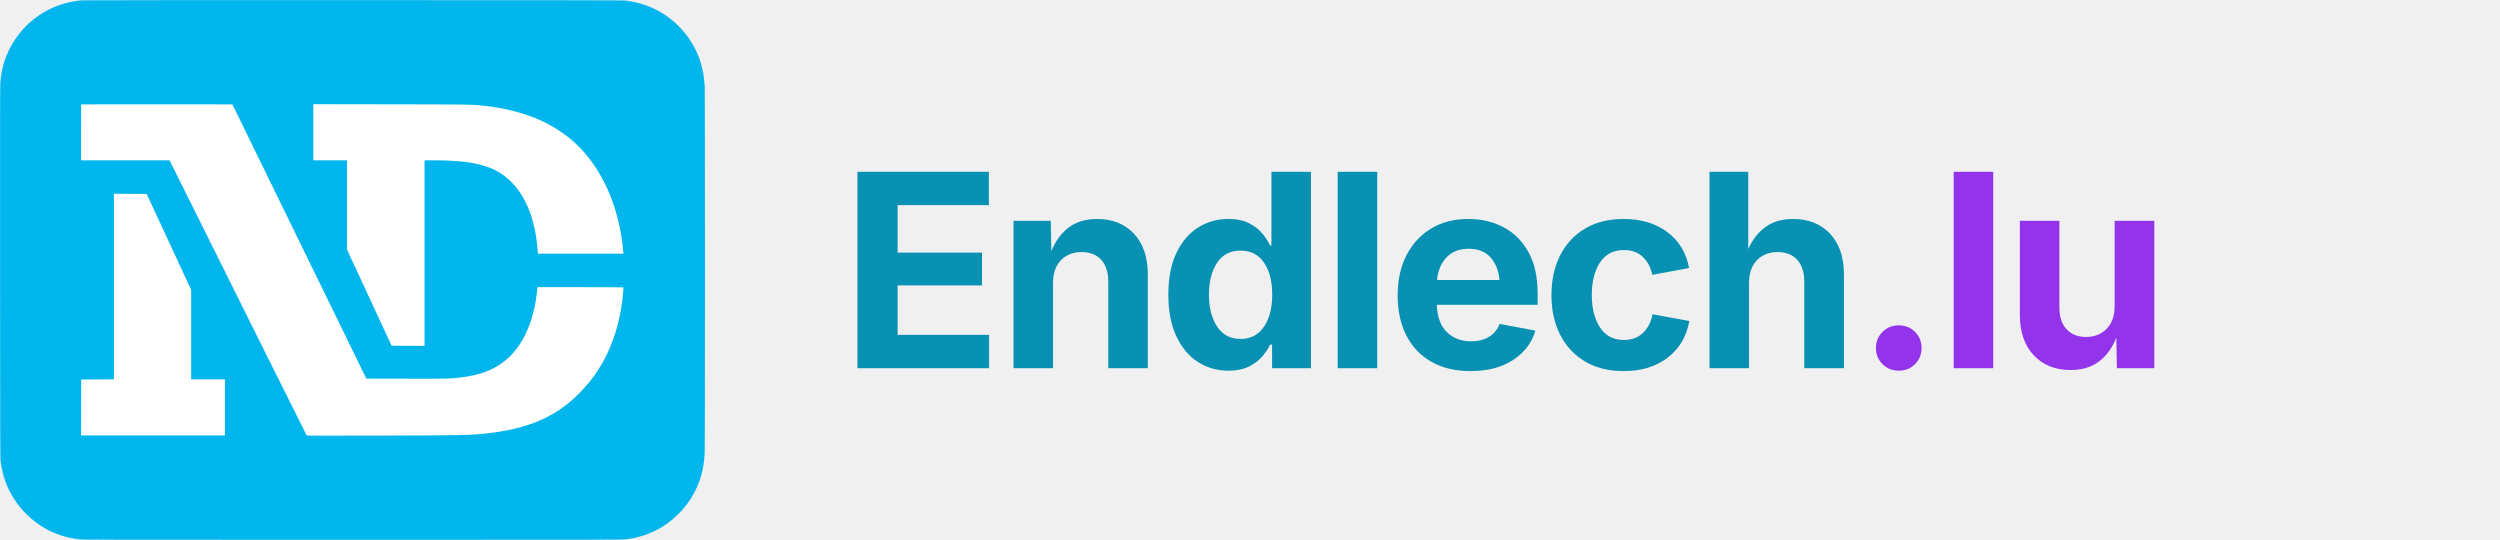
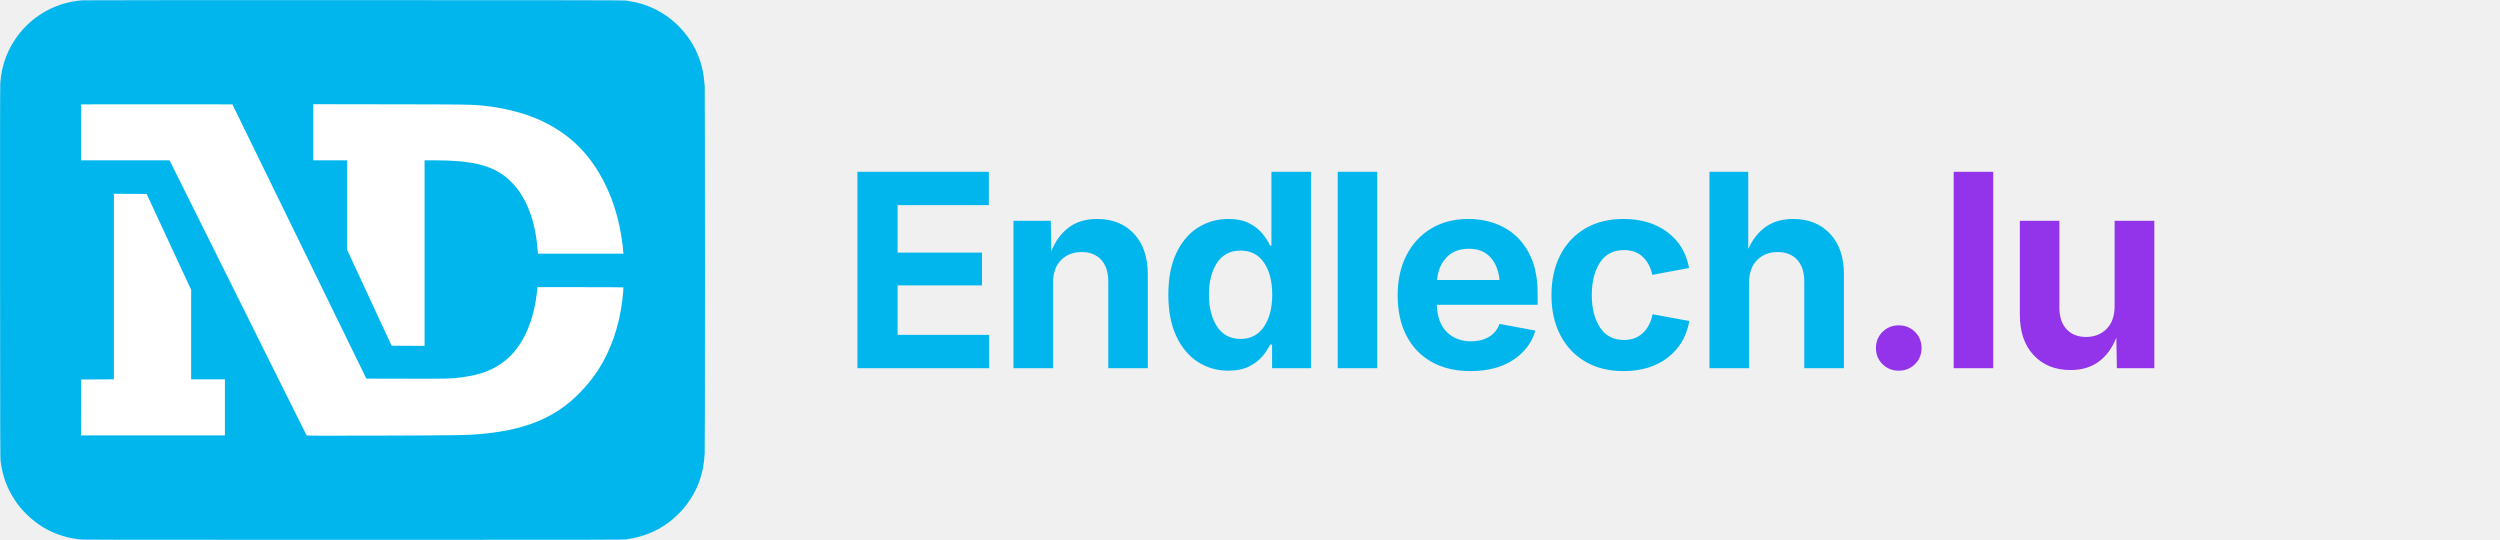
<svg xmlns="http://www.w3.org/2000/svg" viewBox="0 0 4630 1000" role="img" aria-label="Endlech.lu">
  <g transform="translate(0 0) scale(0.543774) translate(0 0)">
    <path d="M 280 1.078 C 195.678 7.506, 118.745 48.150, 66.255 114 C 27.339 162.820, 5.275 219.973, 1.011 283 C 0.202 294.957, -0.011 473.244, 0.237 930.500 C 0.560 1524.256, 0.683 1562.208, 2.324 1573.500 C 9.718 1624.392, 23.947 1662.699, 50.426 1703 C 61.933 1720.513, 73.230 1734.301, 88.964 1750.036 C 137.610 1798.681, 196.901 1827.546, 267.062 1836.739 C 279.807 1838.409, 327.897 1838.500, 1200 1838.500 C 2072.103 1838.500, 2120.193 1838.409, 2132.938 1836.739 C 2203.099 1827.546, 2262.390 1798.681, 2311.036 1750.036 C 2353.502 1707.569, 2381.903 1655.045, 2393.507 1597.515 C 2396.369 1583.326, 2399 1562.885, 2399 1554.839 C 2399 1551.692, 2399.450 1548.840, 2400 1548.500 C 2400.665 1548.089, 2401 1336.970, 2401 918.382 C 2401 572.157, 2400.618 289.118, 2400.150 289.407 C 2399.683 289.696, 2399.008 284.809, 2398.651 278.547 C 2397.826 264.114, 2393.982 241.332, 2389.489 224.254 C 2367.573 140.943, 2308.535 69.191, 2230.500 31.021 C 2199.787 15.999, 2170.972 7.540, 2131 1.813 C 2124.375 0.863, 1920.414 0.560, 1206.500 0.436 C 702.700 0.349, 285.775 0.637, 280 1.078 M 0.497 919.500 C 0.497 1266, 0.611 1407.601, 0.750 1234.168 C 0.889 1060.735, 0.889 777.235, 0.750 604.168 C 0.611 431.101, 0.497 573, 0.497 919.500" fill="#01b6ed" />
    <path d="M 276.669 355.665 C 276.301 356.032, 276 399.008, 276 451.167 L 276 546 426.750 546.043 L 577.500 546.086 677.969 747.793 C 733.228 858.732, 838.028 1069.200, 910.859 1215.500 C 983.690 1361.800, 1043.758 1482.106, 1044.342 1482.847 C 1045.231 1483.972, 1086.069 1484.087, 1292.953 1483.550 C 1571.694 1482.825, 1595.034 1482.394, 1649.404 1476.958 C 1804.147 1461.488, 1906.067 1415.103, 1988.795 1322.500 C 2009.679 1299.123, 2022.965 1281.977, 2037.228 1260 C 2080.076 1193.978, 2108.460 1112.334, 2119.449 1023.500 C 2121.516 1006.790, 2123.847 979.721, 2123.303 978.750 C 2123.071 978.337, 2057.217 978, 1976.960 978 L 1831.038 978 1830.610 980.250 C 1830.375 981.488, 1829.229 990.600, 1828.064 1000.500 C 1816.484 1098.859, 1779.429 1178.944, 1724.144 1225.094 C 1683.908 1258.682, 1641.154 1275.714, 1574 1284.905 C 1537.346 1289.922, 1531.139 1290.082, 1384.593 1289.781 L 1247.685 1289.500 1202.265 1196.500 C 1177.284 1145.350, 1116.201 1020.250, 1066.525 918.500 C 929.943 638.744, 806.616 386.238, 798.631 370 L 791.500 355.500 534.419 355.248 C 393.024 355.110, 277.036 355.297, 276.669 355.665 M 1067 450.440 L 1067 546 1124.500 546 L 1182 546 1182 698.122 L 1182 850.243 1237.950 970.872 C 1268.722 1037.217, 1302.886 1110.850, 1313.870 1134.500 L 1333.840 1177.500 1389.920 1177.758 L 1446 1178.017 1446 862.008 L 1446 546 1480.250 546.010 C 1605.763 546.045, 1674.793 562.735, 1725.714 605.357 C 1752.495 627.773, 1773.665 655.273, 1790.491 689.500 C 1808.288 725.703, 1820.047 765.706, 1826.942 813.500 C 1828.865 826.828, 1832 856.680, 1832 861.661 L 1832 864 1977.638 864 L 2123.276 864 2122.603 856.250 C 2120.231 828.932, 2116.074 800.489, 2110.407 772.795 C 2091.646 681.114, 2054.115 598.489, 2001.485 533 C 1964.594 487.095, 1921.272 451.780, 1865 421.740 C 1803.899 389.122, 1721.836 366.593, 1636.500 359.011 C 1600.557 355.817, 1591.008 355.701, 1330.750 355.293 L 1067 354.880 1067 450.440 M 388 975.983 L 388 1291.983 332.250 1292.242 L 276.500 1292.500 276.245 1387.750 L 275.990 1483 520.995 1483 L 766 1483 766 1387.500 L 766 1292 708.500 1292 L 651 1292 651 1139.519 L 651 987.038 593.585 863.269 C 562.007 795.196, 527.902 721.725, 517.798 700 L 499.425 660.500 443.713 660.242 L 388 659.983 388 975.983" fill="#ffffff" />
  </g>
-   <path fill="#0891b2" d="M1587.96 681.88V318.12H1831.37V379.88H1662.42V467.77H1818.67V528.56H1662.42V620.12H1831.86V681.88Z M1950.2 523.93V681.88H1876.96V408.94H1946.05L1947.03 465.33Q1958.5 436.77 1979.5 421.14Q2000.5 405.52 2031.99 405.52Q2074.47 405.52 2100.11 432.86Q2125.74 460.21 2125.74 508.3V681.88H2052.5V521Q2052.5 495.61 2039.44 481.2Q2026.38 466.8 2003.18 466.8Q1979.74 466.8 1964.97 481.81Q1950.2 496.83 1950.2 523.93Z M2275.09 686.52Q2243.6 686.52 2218.45 670.29Q2193.31 654.05 2178.54 622.68Q2163.77 591.31 2163.77 545.9Q2163.77 499.27 2178.9 468.02Q2194.04 436.77 2219.19 421.14Q2244.33 405.52 2274.61 405.52Q2297.8 405.52 2313.18 413.33Q2328.56 421.14 2337.96 432.62Q2347.36 444.09 2352.24 454.83H2354.68V318.12H2427.93V681.88H2355.9V638.18H2352.24Q2347.12 649.17 2337.59 660.28Q2328.07 671.39 2312.69 678.96Q2297.31 686.52 2275.09 686.52ZM2297.55 627.69Q2325.39 627.69 2340.77 605.22Q2356.15 582.76 2356.15 545.65Q2356.15 508.54 2340.89 486.33Q2325.63 464.11 2297.55 464.11Q2268.75 464.11 2253.85 486.94Q2238.96 509.77 2238.96 545.65Q2238.96 581.79 2253.98 604.74Q2268.99 627.69 2297.55 627.69Z M2550.67 318.12V681.88H2477.43V318.12Z M2723.21 687.26Q2681.47 687.26 2651.19 670.17Q2620.92 653.08 2604.68 621.58Q2588.45 590.09 2588.45 546.88Q2588.45 504.64 2604.68 472.9Q2620.92 441.16 2650.34 423.34Q2679.76 405.52 2719.55 405.52Q2755.2 405.52 2784.25 420.65Q2813.3 435.79 2830.51 466.55Q2847.73 497.31 2847.73 543.95V564.45H2660.96Q2662.18 597.9 2679.51 614.99Q2696.85 632.08 2724.44 632.08Q2743.72 632.08 2757.52 623.9Q2771.31 615.72 2777.17 599.85L2843.58 612.3Q2833.57 646.24 2802.19 666.75Q2770.82 687.26 2723.21 687.26ZM2661.45 518.55H2777.17Q2774.48 491.94 2760.08 476.32Q2745.68 460.69 2720.29 460.69Q2693.92 460.69 2678.78 476.93Q2663.64 493.16 2661.45 518.55Z M3006.85 687.26Q2965.59 687.26 2935.68 669.56Q2905.77 651.86 2889.54 620.24Q2873.3 588.62 2873.3 546.63Q2873.3 504.39 2889.54 472.66Q2905.77 440.92 2935.68 423.22Q2965.59 405.52 3006.85 405.52Q3055.43 405.52 3087.9 429.81Q3120.37 454.1 3128.18 496.34L3060.07 509.03Q3055.43 487.79 3042.12 475.46Q3028.82 463.13 3007.58 463.13Q2978.28 463.13 2963.14 486.21Q2948.01 509.28 2948.01 546.39Q2948.01 583.01 2963.14 606.32Q2978.28 629.64 3007.58 629.64Q3028.82 629.64 3042.49 616.82Q3056.16 604 3060.56 582.03L3128.67 594.48Q3120.86 637.7 3088.39 662.48Q3055.92 687.26 3006.85 687.26Z M3239.21 523.93V681.88H3165.96V318.12H3237.74V461.18Q3249.71 434.57 3270.21 420.04Q3290.72 405.52 3320.99 405.52Q3363.47 405.52 3389.23 432.86Q3414.99 460.21 3414.99 508.3V681.88H3341.5V521Q3341.5 495.61 3328.44 481.2Q3315.38 466.8 3292.19 466.8Q3268.75 466.8 3253.98 481.81Q3239.21 496.83 3239.21 523.93Z" />
+   <path fill="#01b6ed" d="M1587.96 681.88V318.12H1831.37V379.88H1662.42V467.77H1818.67V528.56H1662.42V620.12H1831.86V681.88Z M1950.2 523.93V681.88H1876.96V408.94H1946.05L1947.03 465.33Q1958.5 436.77 1979.5 421.14Q2000.5 405.52 2031.99 405.52Q2074.47 405.52 2100.11 432.86Q2125.74 460.21 2125.74 508.3V681.88H2052.5V521Q2052.5 495.61 2039.44 481.2Q2026.38 466.8 2003.18 466.8Q1979.74 466.8 1964.97 481.81Q1950.2 496.83 1950.2 523.93Z M2275.09 686.52Q2243.6 686.52 2218.45 670.29Q2193.31 654.05 2178.54 622.68Q2163.77 591.31 2163.77 545.9Q2163.77 499.27 2178.9 468.02Q2194.04 436.77 2219.19 421.14Q2244.33 405.52 2274.61 405.52Q2297.8 405.52 2313.18 413.33Q2328.56 421.14 2337.96 432.62Q2347.36 444.09 2352.24 454.83H2354.68V318.12H2427.93V681.88H2355.9V638.18H2352.24Q2347.12 649.17 2337.59 660.28Q2328.07 671.39 2312.69 678.96Q2297.31 686.52 2275.09 686.52ZM2297.55 627.69Q2325.39 627.69 2340.77 605.22Q2356.15 582.76 2356.15 545.65Q2356.15 508.54 2340.89 486.33Q2325.63 464.11 2297.55 464.11Q2268.75 464.11 2253.85 486.94Q2238.96 509.77 2238.96 545.65Q2238.96 581.79 2253.98 604.74Q2268.99 627.69 2297.55 627.69Z M2550.67 318.12V681.88H2477.43V318.12Z M2723.21 687.26Q2681.47 687.26 2651.19 670.17Q2620.92 653.08 2604.68 621.58Q2588.45 590.09 2588.45 546.88Q2588.45 504.64 2604.68 472.9Q2620.92 441.16 2650.34 423.34Q2679.76 405.52 2719.55 405.52Q2755.2 405.52 2784.25 420.65Q2813.3 435.79 2830.51 466.55Q2847.73 497.31 2847.73 543.95V564.45H2660.96Q2662.18 597.9 2679.51 614.99Q2696.85 632.08 2724.44 632.08Q2743.72 632.08 2757.52 623.9Q2771.31 615.72 2777.17 599.85L2843.58 612.3Q2833.57 646.24 2802.19 666.75Q2770.82 687.26 2723.21 687.26ZM2661.45 518.55H2777.17Q2774.48 491.94 2760.08 476.32Q2745.68 460.69 2720.29 460.69Q2693.92 460.69 2678.78 476.93Q2663.64 493.16 2661.45 518.55Z M3006.85 687.26Q2965.59 687.26 2935.68 669.56Q2905.77 651.86 2889.54 620.24Q2873.3 588.62 2873.3 546.63Q2873.3 504.39 2889.54 472.66Q2905.77 440.92 2935.68 423.22Q2965.59 405.52 3006.85 405.52Q3055.43 405.52 3087.9 429.81Q3120.37 454.1 3128.18 496.34L3060.07 509.03Q3055.43 487.79 3042.12 475.46Q3028.82 463.13 3007.58 463.13Q2978.28 463.13 2963.14 486.21Q2948.01 509.28 2948.01 546.39Q2948.01 583.01 2963.14 606.32Q2978.28 629.64 3007.58 629.64Q3028.82 629.64 3042.49 616.82Q3056.16 604 3060.56 582.03L3128.67 594.48Q3120.86 637.7 3088.39 662.48Q3055.92 687.26 3006.85 687.26Z M3239.21 523.93V681.88H3165.96V318.12H3237.74V461.18Q3249.71 434.57 3270.21 420.04Q3290.72 405.52 3320.99 405.52Q3363.47 405.52 3389.23 432.86Q3414.99 460.21 3414.99 508.3V681.88H3341.5V521Q3341.5 495.61 3328.44 481.2Q3315.38 466.8 3292.19 466.8Q3268.75 466.8 3253.98 481.81Q3239.21 496.83 3239.21 523.93Z" />
  <path fill="#9333ea" d="M3516.49 686.52Q3498.67 686.52 3486.46 674.44Q3474.25 662.35 3474.25 644.53Q3474.25 626.71 3486.46 614.62Q3498.67 602.54 3516.49 602.54Q3534.31 602.54 3546.52 614.62Q3558.73 626.71 3558.73 644.53Q3558.73 662.35 3546.52 674.44Q3534.31 686.52 3516.49 686.52Z M3691.48 318.12V681.88H3618.24V318.12Z M3834.73 685.3Q3792.25 685.3 3766.49 657.96Q3740.73 630.62 3740.73 582.52V408.94H3813.98V569.82Q3813.98 595.21 3827.16 609.62Q3840.34 624.02 3863.29 624.02Q3886.73 624.02 3901.5 609.01Q3916.27 593.99 3916.27 566.89V408.94H3989.76V681.88H3920.42L3919.45 625.24Q3907.97 654.3 3886.85 669.8Q3865.73 685.3 3834.73 685.3Z" />
</svg>
